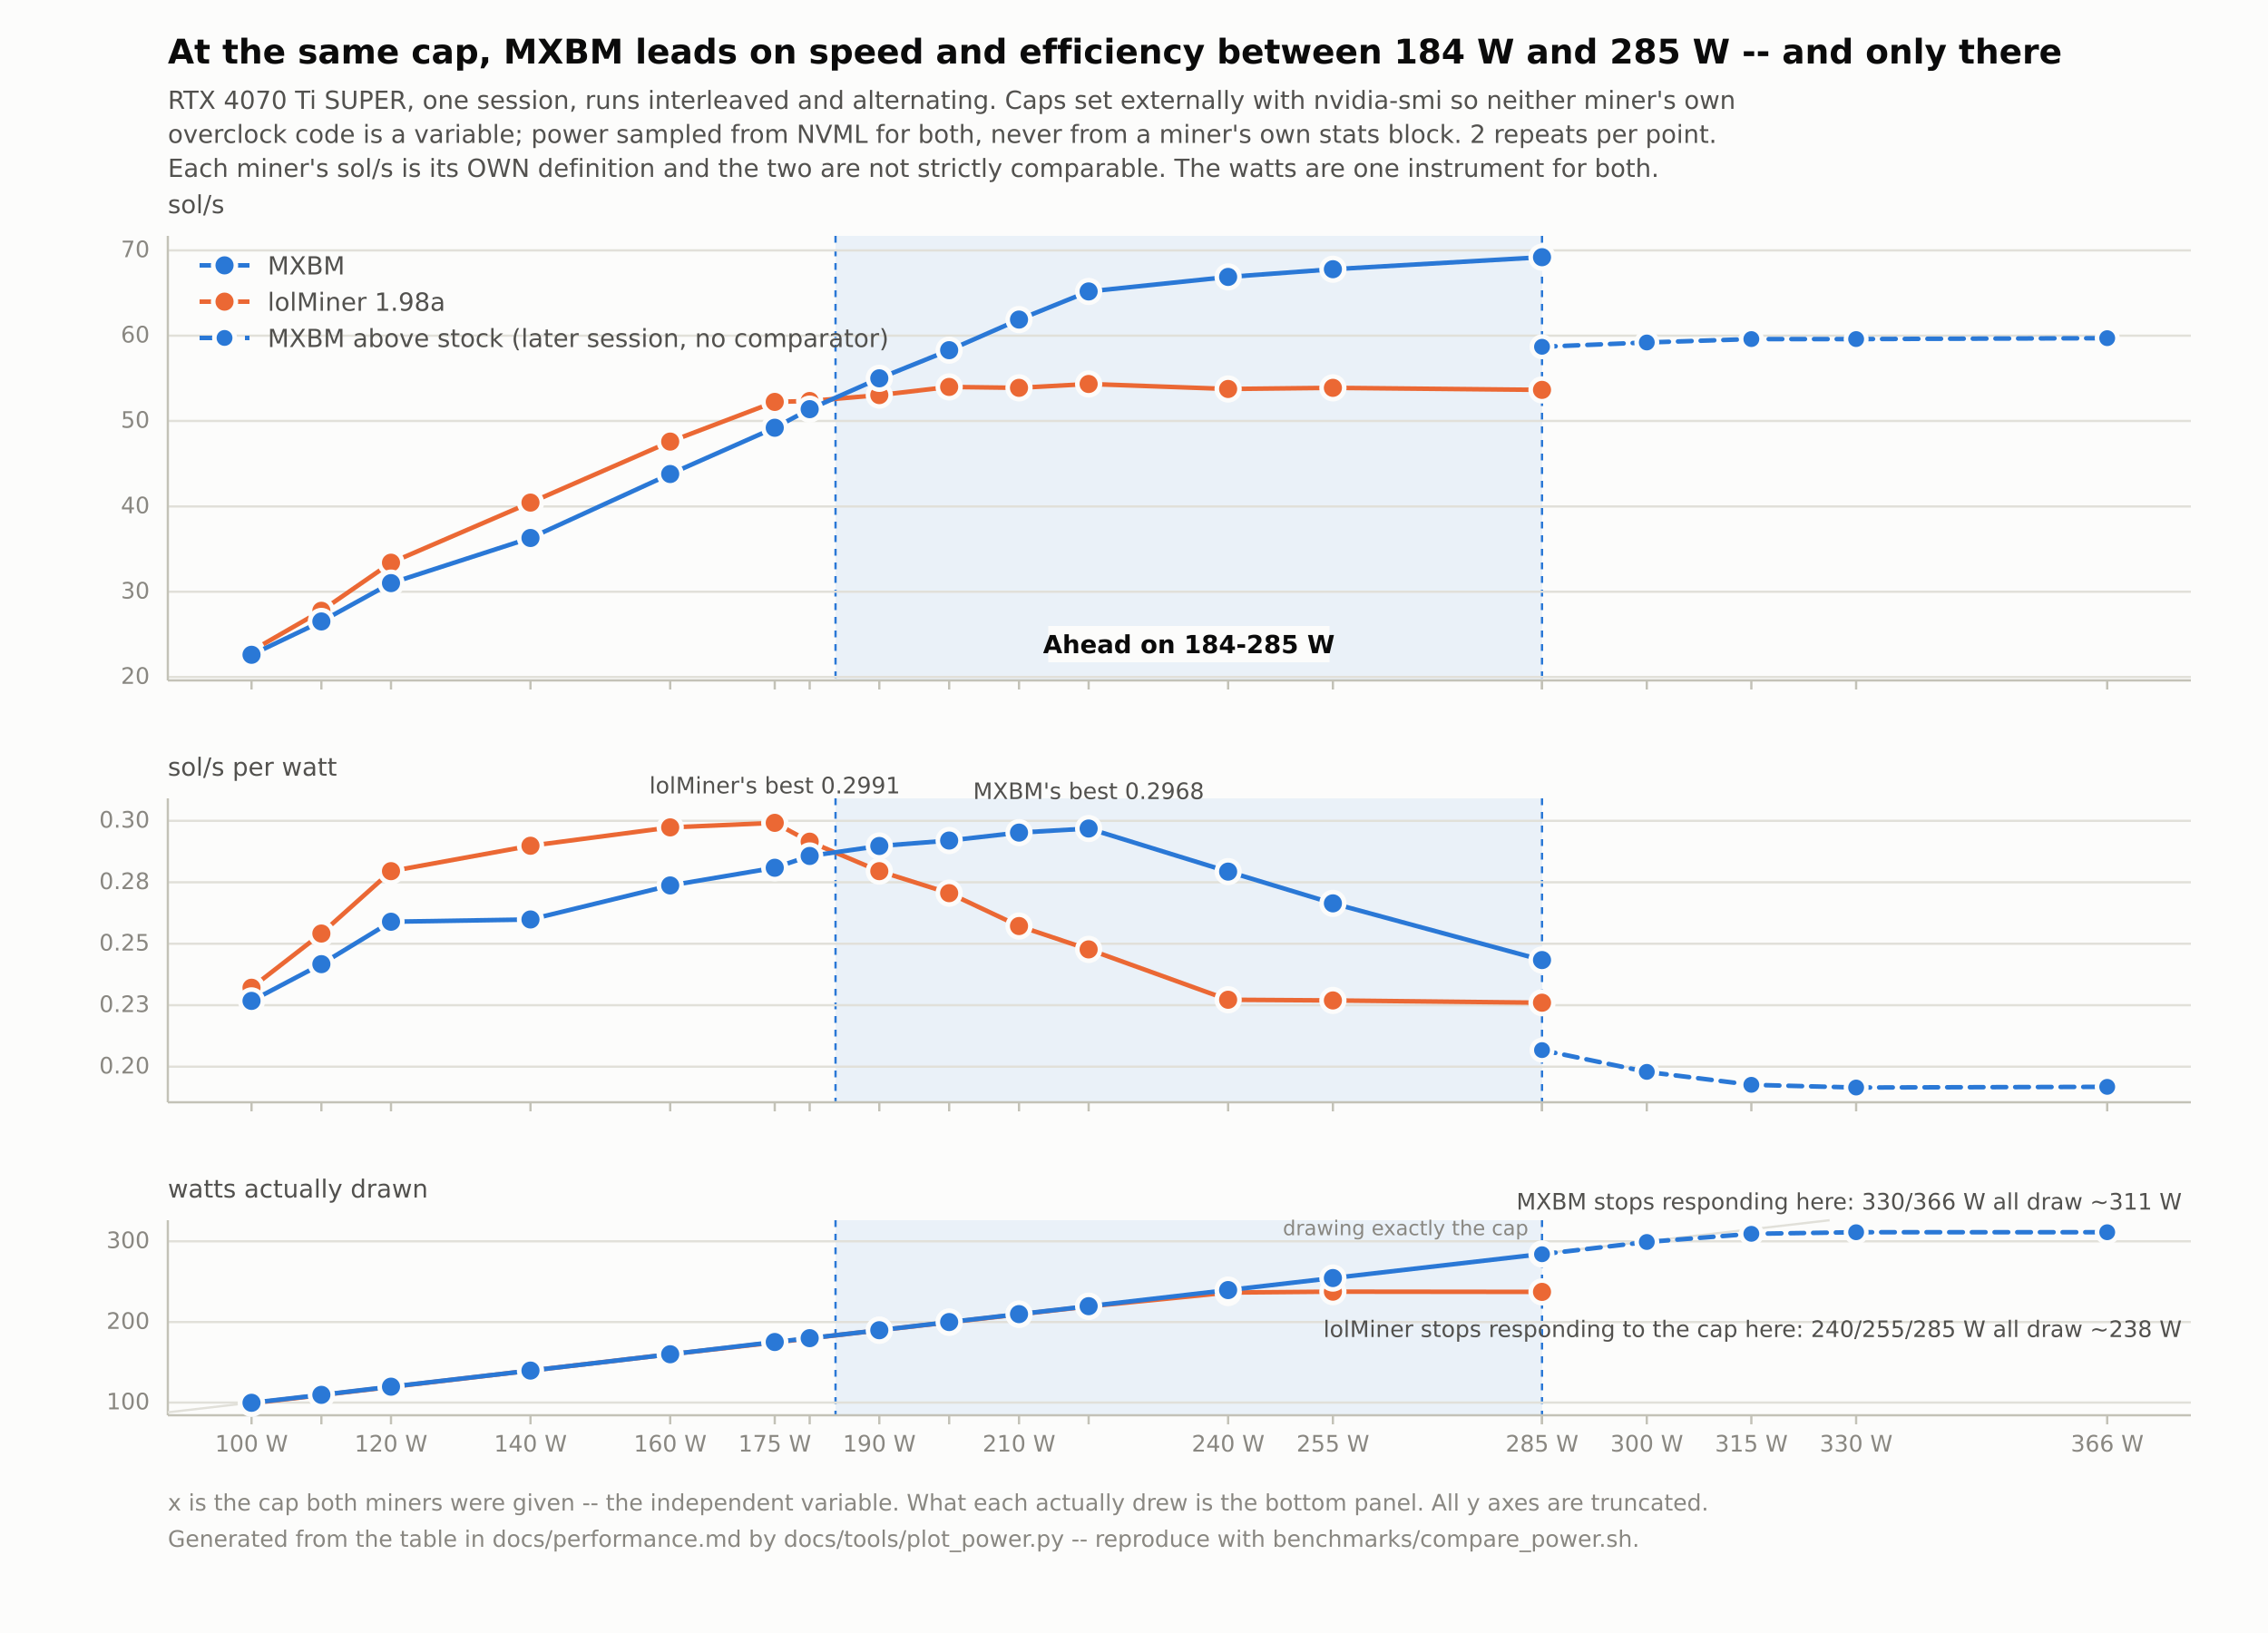
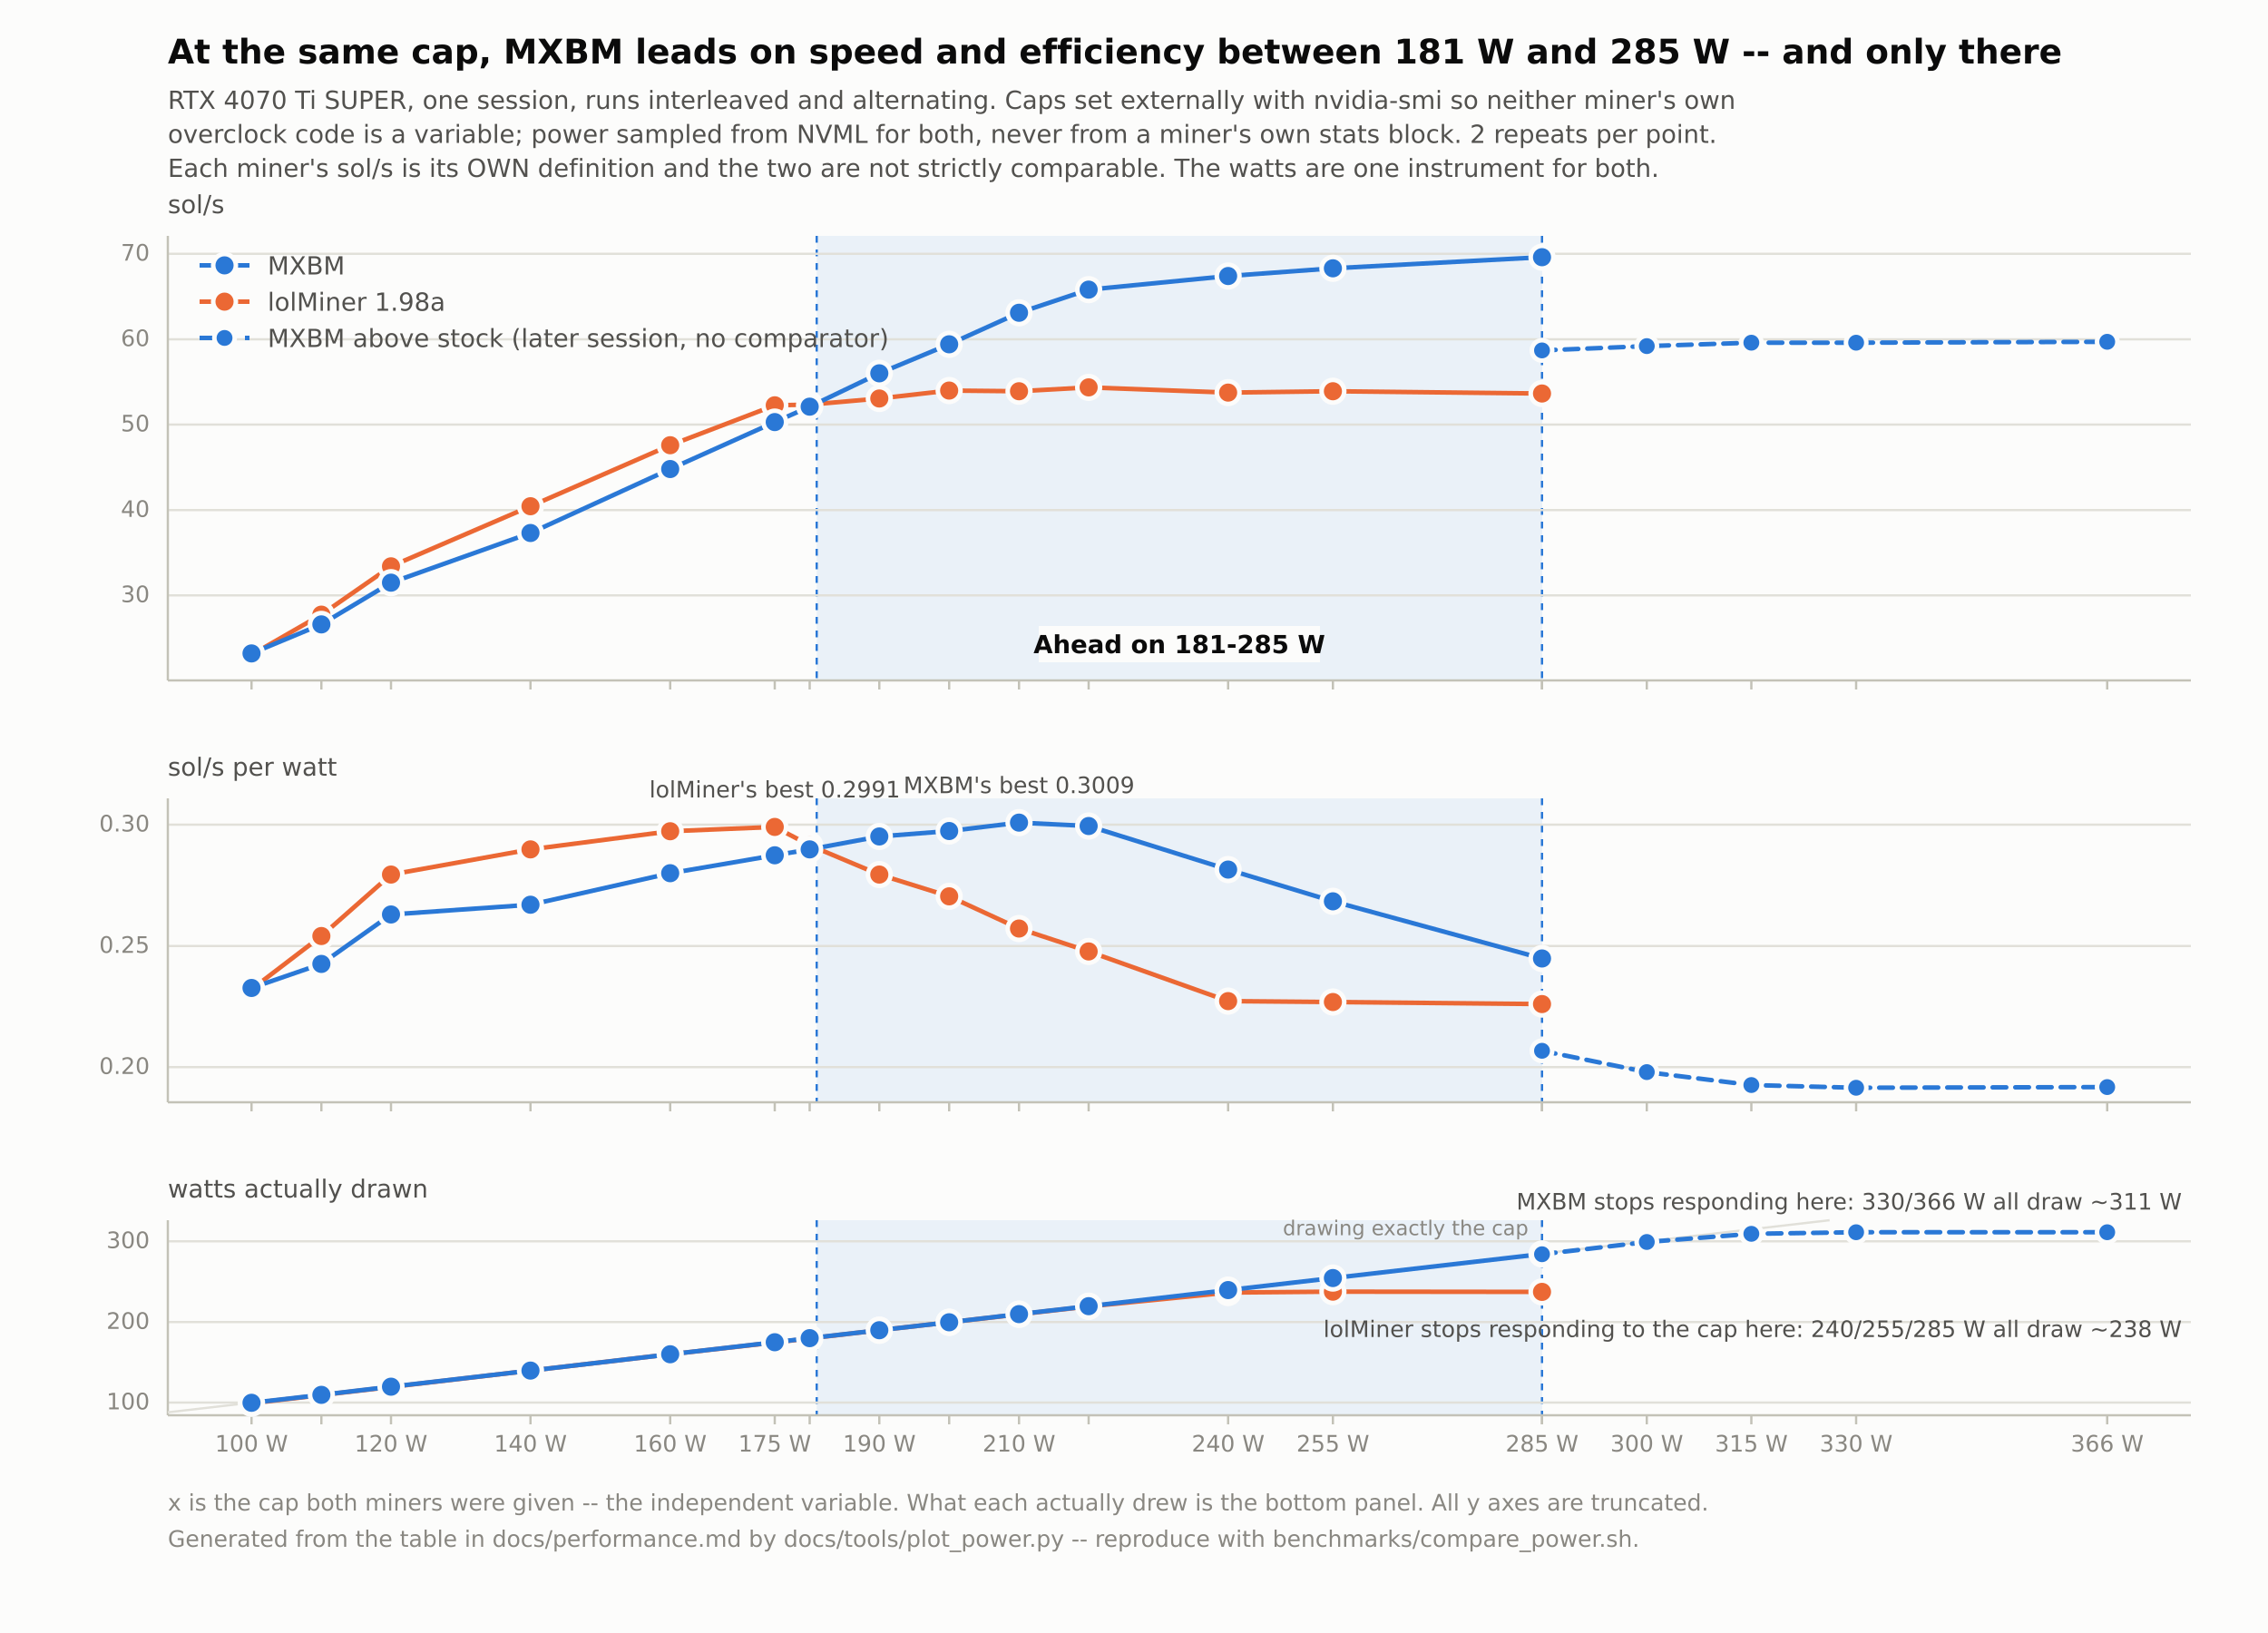
<svg xmlns="http://www.w3.org/2000/svg" width="1000" height="720" viewBox="0 0 1000 720" font-family="DejaVu Sans, Helvetica, Arial, sans-serif">
  <rect width="1000" height="720" fill="#fcfcfb" />
-   <text x="74" y="28" font-size="15" font-weight="bold" fill="#0b0b0b">At the same cap, MXBM leads on speed and efficiency between 184 W and 285 W -- and only there</text>
+   <text x="74" y="28" font-size="15" font-weight="bold" fill="#0b0b0b">At the same cap, MXBM leads on speed and efficiency between 181 W and 285 W -- and only there</text>
  <text x="74" y="48" font-size="11" fill="#52514e">RTX 4070 Ti SUPER, one session, runs interleaved and alternating. Caps set externally with nvidia-smi so neither miner's own</text>
  <text x="74" y="63" font-size="11" fill="#52514e">overclock code is a variable; power sampled from NVML for both, never from a miner's own stats block. 2 repeats per point.</text>
  <text x="74" y="78" font-size="11" fill="#52514e">Each miner's sol/s is its OWN definition and the two are not strictly comparable. The watts are one instrument for both.</text>
-   <rect x="368.4" y="104" width="311.6" height="196" fill="#2a78d6" fill-opacity="0.085" />
-   <rect x="368.4" y="352" width="311.6" height="134" fill="#2a78d6" fill-opacity="0.085" />
-   <rect x="368.4" y="538" width="311.6" height="86" fill="#2a78d6" fill-opacity="0.085" />
-   <line x1="368.4" y1="104" x2="368.4" y2="300" stroke="#2a78d6" stroke-width="1" stroke-dasharray="3 3" />
-   <line x1="368.4" y1="352" x2="368.4" y2="486" stroke="#2a78d6" stroke-width="1" stroke-dasharray="3 3" />
-   <line x1="368.4" y1="538" x2="368.4" y2="624" stroke="#2a78d6" stroke-width="1" stroke-dasharray="3 3" />
+   <rect x="360.1" y="104" width="319.9" height="196" fill="#2a78d6" fill-opacity="0.085" />
+   <rect x="360.1" y="352" width="319.9" height="134" fill="#2a78d6" fill-opacity="0.085" />
+   <rect x="360.1" y="538" width="319.9" height="86" fill="#2a78d6" fill-opacity="0.085" />
+   <line x1="360.1" y1="104" x2="360.1" y2="300" stroke="#2a78d6" stroke-width="1" stroke-dasharray="3 3" />
+   <line x1="360.1" y1="352" x2="360.1" y2="486" stroke="#2a78d6" stroke-width="1" stroke-dasharray="3 3" />
+   <line x1="360.1" y1="538" x2="360.1" y2="624" stroke="#2a78d6" stroke-width="1" stroke-dasharray="3 3" />
  <line x1="679.9" y1="104" x2="679.9" y2="300" stroke="#2a78d6" stroke-width="1" stroke-dasharray="3 3" />
  <line x1="679.9" y1="352" x2="679.9" y2="486" stroke="#2a78d6" stroke-width="1" stroke-dasharray="3 3" />
  <line x1="679.9" y1="538" x2="679.9" y2="624" stroke="#2a78d6" stroke-width="1" stroke-dasharray="3 3" />
-   <rect x="462.2" y="276" width="124" height="16" fill="#fcfcfb" />
-   <text x="524.2" y="288" font-size="11" font-weight="bold" fill="#0b0b0b" text-anchor="middle">Ahead on 184-285 W</text>
-   <line x1="74" y1="298.5" x2="966" y2="298.5" stroke="#e1e0d9" stroke-width="1" />
-   <text x="66" y="301.5" font-size="10" fill="#898781" text-anchor="end">20</text>
-   <line x1="74" y1="260.9" x2="966" y2="260.9" stroke="#e1e0d9" stroke-width="1" />
-   <text x="66" y="263.9" font-size="10" fill="#898781" text-anchor="end">30</text>
-   <line x1="74" y1="223.3" x2="966" y2="223.3" stroke="#e1e0d9" stroke-width="1" />
-   <text x="66" y="226.3" font-size="10" fill="#898781" text-anchor="end">40</text>
-   <line x1="74" y1="185.6" x2="966" y2="185.6" stroke="#e1e0d9" stroke-width="1" />
-   <text x="66" y="188.6" font-size="10" fill="#898781" text-anchor="end">50</text>
-   <line x1="74" y1="148.0" x2="966" y2="148.0" stroke="#e1e0d9" stroke-width="1" />
-   <text x="66" y="151.0" font-size="10" fill="#898781" text-anchor="end">60</text>
-   <line x1="74" y1="110.4" x2="966" y2="110.4" stroke="#e1e0d9" stroke-width="1" />
-   <text x="66" y="113.4" font-size="10" fill="#898781" text-anchor="end">70</text>
+   <rect x="458" y="276" width="124" height="16" fill="#fcfcfb" />
+   <text x="520" y="288" font-size="11" font-weight="bold" fill="#0b0b0b" text-anchor="middle">Ahead on 181-285 W</text>
+   <line x1="74" y1="262.5" x2="966" y2="262.5" stroke="#e1e0d9" stroke-width="1" />
+   <text x="66" y="265.5" font-size="10" fill="#898781" text-anchor="end">30</text>
+   <line x1="74" y1="224.9" x2="966" y2="224.9" stroke="#e1e0d9" stroke-width="1" />
+   <text x="66" y="227.9" font-size="10" fill="#898781" text-anchor="end">40</text>
+   <line x1="74" y1="187.2" x2="966" y2="187.2" stroke="#e1e0d9" stroke-width="1" />
+   <text x="66" y="190.2" font-size="10" fill="#898781" text-anchor="end">50</text>
+   <line x1="74" y1="149.6" x2="966" y2="149.6" stroke="#e1e0d9" stroke-width="1" />
+   <text x="66" y="152.6" font-size="10" fill="#898781" text-anchor="end">60</text>
+   <line x1="74" y1="111.9" x2="966" y2="111.9" stroke="#e1e0d9" stroke-width="1" />
+   <text x="66" y="114.9" font-size="10" fill="#898781" text-anchor="end">70</text>
  <line x1="74" y1="104" x2="74" y2="300" stroke="#c3c2b7" stroke-width="1" />
  <line x1="74" y1="300" x2="966" y2="300" stroke="#c3c2b7" stroke-width="1" />
  <line x1="110.9" y1="300" x2="110.9" y2="304" stroke="#c3c2b7" stroke-width="1" />
  <line x1="141.7" y1="300" x2="141.7" y2="304" stroke="#c3c2b7" stroke-width="1" />
  <line x1="172.4" y1="300" x2="172.4" y2="304" stroke="#c3c2b7" stroke-width="1" />
  <line x1="233.9" y1="300" x2="233.9" y2="304" stroke="#c3c2b7" stroke-width="1" />
  <line x1="295.5" y1="300" x2="295.5" y2="304" stroke="#c3c2b7" stroke-width="1" />
  <line x1="341.6" y1="300" x2="341.6" y2="304" stroke="#c3c2b7" stroke-width="1" />
  <line x1="357.0" y1="300" x2="357.0" y2="304" stroke="#c3c2b7" stroke-width="1" />
  <line x1="387.7" y1="300" x2="387.7" y2="304" stroke="#c3c2b7" stroke-width="1" />
  <line x1="418.5" y1="300" x2="418.5" y2="304" stroke="#c3c2b7" stroke-width="1" />
  <line x1="449.3" y1="300" x2="449.3" y2="304" stroke="#c3c2b7" stroke-width="1" />
  <line x1="480.0" y1="300" x2="480.0" y2="304" stroke="#c3c2b7" stroke-width="1" />
  <line x1="541.5" y1="300" x2="541.5" y2="304" stroke="#c3c2b7" stroke-width="1" />
  <line x1="587.7" y1="300" x2="587.7" y2="304" stroke="#c3c2b7" stroke-width="1" />
  <line x1="679.9" y1="300" x2="679.9" y2="304" stroke="#c3c2b7" stroke-width="1" />
  <line x1="679.9" y1="300" x2="679.9" y2="304" stroke="#c3c2b7" stroke-width="1" />
  <line x1="726.1" y1="300" x2="726.1" y2="304" stroke="#c3c2b7" stroke-width="1" />
  <line x1="772.2" y1="300" x2="772.2" y2="304" stroke="#c3c2b7" stroke-width="1" />
  <line x1="818.4" y1="300" x2="818.4" y2="304" stroke="#c3c2b7" stroke-width="1" />
  <line x1="929.1" y1="300" x2="929.1" y2="304" stroke="#c3c2b7" stroke-width="1" />
  <text x="74" y="94" font-size="11" fill="#52514e">sol/s</text>
-   <polyline points="110.9,287.0 141.7,269.3 172.4,248.1 233.9,221.6 295.5,194.7 341.6,177.2 357.0,176.8 387.7,174.2 418.5,170.6 449.3,171.0 480.0,169.3 541.5,171.5 587.7,171.0 679.9,171.9" fill="none" stroke="#eb6834" stroke-width="2" stroke-linejoin="round" stroke-linecap="round" />
-   <circle cx="110.9" cy="287.0" r="6" fill="#fcfcfb" />
-   <circle cx="110.9" cy="287.0" r="4" fill="#eb6834" />
-   <circle cx="141.7" cy="269.3" r="6" fill="#fcfcfb" />
-   <circle cx="141.7" cy="269.3" r="4" fill="#eb6834" />
-   <circle cx="172.4" cy="248.1" r="6" fill="#fcfcfb" />
-   <circle cx="172.4" cy="248.1" r="4" fill="#eb6834" />
-   <circle cx="233.9" cy="221.6" r="6" fill="#fcfcfb" />
-   <circle cx="233.9" cy="221.6" r="4" fill="#eb6834" />
-   <circle cx="295.5" cy="194.7" r="6" fill="#fcfcfb" />
-   <circle cx="295.5" cy="194.7" r="4" fill="#eb6834" />
-   <circle cx="341.6" cy="177.2" r="6" fill="#fcfcfb" />
-   <circle cx="341.6" cy="177.2" r="4" fill="#eb6834" />
-   <circle cx="357.0" cy="176.8" r="6" fill="#fcfcfb" />
-   <circle cx="357.0" cy="176.8" r="4" fill="#eb6834" />
-   <circle cx="387.7" cy="174.2" r="6" fill="#fcfcfb" />
-   <circle cx="387.7" cy="174.2" r="4" fill="#eb6834" />
-   <circle cx="418.5" cy="170.6" r="6" fill="#fcfcfb" />
-   <circle cx="418.5" cy="170.6" r="4" fill="#eb6834" />
-   <circle cx="449.3" cy="171.0" r="6" fill="#fcfcfb" />
-   <circle cx="449.3" cy="171.0" r="4" fill="#eb6834" />
-   <circle cx="480.0" cy="169.3" r="6" fill="#fcfcfb" />
-   <circle cx="480.0" cy="169.3" r="4" fill="#eb6834" />
-   <circle cx="541.5" cy="171.5" r="6" fill="#fcfcfb" />
-   <circle cx="541.5" cy="171.5" r="4" fill="#eb6834" />
-   <circle cx="587.7" cy="171.0" r="6" fill="#fcfcfb" />
-   <circle cx="587.7" cy="171.0" r="4" fill="#eb6834" />
-   <circle cx="679.9" cy="171.9" r="6" fill="#fcfcfb" />
-   <circle cx="679.9" cy="171.9" r="4" fill="#eb6834" />
-   <polyline points="110.9,288.7 141.7,274.0 172.4,257.1 233.9,237.2 295.5,209.0 341.6,188.6 357.0,180.4 387.7,166.8 418.5,154.4 449.3,140.9 480.0,128.5 541.5,122.1 587.7,118.7 679.9,113.4" fill="none" stroke="#2a78d6" stroke-width="2" stroke-linejoin="round" stroke-linecap="round" />
+   <polyline points="110.9,288.7 141.7,271.0 172.4,249.7 233.9,223.2 295.5,196.3 341.6,178.7 357.0,178.4 387.7,175.7 418.5,172.2 449.3,172.5 480.0,170.8 541.5,173.1 587.7,172.5 679.9,173.5" fill="none" stroke="#eb6834" stroke-width="2" stroke-linejoin="round" stroke-linecap="round" />
  <circle cx="110.9" cy="288.7" r="6" fill="#fcfcfb" />
-   <circle cx="110.9" cy="288.7" r="4" fill="#2a78d6" />
-   <circle cx="141.7" cy="274.0" r="6" fill="#fcfcfb" />
-   <circle cx="141.7" cy="274.0" r="4" fill="#2a78d6" />
-   <circle cx="172.4" cy="257.1" r="6" fill="#fcfcfb" />
-   <circle cx="172.4" cy="257.1" r="4" fill="#2a78d6" />
-   <circle cx="233.9" cy="237.2" r="6" fill="#fcfcfb" />
-   <circle cx="233.9" cy="237.2" r="4" fill="#2a78d6" />
-   <circle cx="295.5" cy="209.0" r="6" fill="#fcfcfb" />
-   <circle cx="295.5" cy="209.0" r="4" fill="#2a78d6" />
-   <circle cx="341.6" cy="188.6" r="6" fill="#fcfcfb" />
-   <circle cx="341.6" cy="188.6" r="4" fill="#2a78d6" />
-   <circle cx="357.0" cy="180.4" r="6" fill="#fcfcfb" />
-   <circle cx="357.0" cy="180.4" r="4" fill="#2a78d6" />
-   <circle cx="387.7" cy="166.8" r="6" fill="#fcfcfb" />
-   <circle cx="387.7" cy="166.8" r="4" fill="#2a78d6" />
-   <circle cx="418.5" cy="154.4" r="6" fill="#fcfcfb" />
-   <circle cx="418.5" cy="154.4" r="4" fill="#2a78d6" />
-   <circle cx="449.3" cy="140.9" r="6" fill="#fcfcfb" />
-   <circle cx="449.3" cy="140.9" r="4" fill="#2a78d6" />
-   <circle cx="480.0" cy="128.5" r="6" fill="#fcfcfb" />
-   <circle cx="480.0" cy="128.5" r="4" fill="#2a78d6" />
-   <circle cx="541.5" cy="122.1" r="6" fill="#fcfcfb" />
-   <circle cx="541.5" cy="122.1" r="4" fill="#2a78d6" />
-   <circle cx="587.7" cy="118.7" r="6" fill="#fcfcfb" />
-   <circle cx="587.7" cy="118.7" r="4" fill="#2a78d6" />
+   <circle cx="110.9" cy="288.7" r="4" fill="#eb6834" />
+   <circle cx="141.7" cy="271.0" r="6" fill="#fcfcfb" />
+   <circle cx="141.7" cy="271.0" r="4" fill="#eb6834" />
+   <circle cx="172.4" cy="249.7" r="6" fill="#fcfcfb" />
+   <circle cx="172.4" cy="249.7" r="4" fill="#eb6834" />
+   <circle cx="233.9" cy="223.2" r="6" fill="#fcfcfb" />
+   <circle cx="233.9" cy="223.2" r="4" fill="#eb6834" />
+   <circle cx="295.5" cy="196.3" r="6" fill="#fcfcfb" />
+   <circle cx="295.5" cy="196.3" r="4" fill="#eb6834" />
+   <circle cx="341.6" cy="178.7" r="6" fill="#fcfcfb" />
+   <circle cx="341.6" cy="178.7" r="4" fill="#eb6834" />
+   <circle cx="357.0" cy="178.4" r="6" fill="#fcfcfb" />
+   <circle cx="357.0" cy="178.4" r="4" fill="#eb6834" />
+   <circle cx="387.7" cy="175.7" r="6" fill="#fcfcfb" />
+   <circle cx="387.7" cy="175.7" r="4" fill="#eb6834" />
+   <circle cx="418.5" cy="172.2" r="6" fill="#fcfcfb" />
+   <circle cx="418.5" cy="172.2" r="4" fill="#eb6834" />
+   <circle cx="449.3" cy="172.5" r="6" fill="#fcfcfb" />
+   <circle cx="449.3" cy="172.5" r="4" fill="#eb6834" />
+   <circle cx="480.0" cy="170.8" r="6" fill="#fcfcfb" />
+   <circle cx="480.0" cy="170.8" r="4" fill="#eb6834" />
+   <circle cx="541.5" cy="173.1" r="6" fill="#fcfcfb" />
+   <circle cx="541.5" cy="173.1" r="4" fill="#eb6834" />
+   <circle cx="587.7" cy="172.5" r="6" fill="#fcfcfb" />
+   <circle cx="587.7" cy="172.5" r="4" fill="#eb6834" />
+   <circle cx="679.9" cy="173.5" r="6" fill="#fcfcfb" />
+   <circle cx="679.9" cy="173.5" r="4" fill="#eb6834" />
+   <polyline points="110.9,288.1 141.7,275.3 172.4,256.9 233.9,235.0 295.5,206.8 341.6,186.1 357.0,179.3 387.7,164.6 418.5,151.8 449.3,137.9 480.0,127.7 541.5,121.7 587.7,118.3 679.9,113.4" fill="none" stroke="#2a78d6" stroke-width="2" stroke-linejoin="round" stroke-linecap="round" />
+   <circle cx="110.9" cy="288.1" r="6" fill="#fcfcfb" />
+   <circle cx="110.9" cy="288.1" r="4" fill="#2a78d6" />
+   <circle cx="141.7" cy="275.3" r="6" fill="#fcfcfb" />
+   <circle cx="141.7" cy="275.3" r="4" fill="#2a78d6" />
+   <circle cx="172.4" cy="256.9" r="6" fill="#fcfcfb" />
+   <circle cx="172.4" cy="256.9" r="4" fill="#2a78d6" />
+   <circle cx="233.9" cy="235.0" r="6" fill="#fcfcfb" />
+   <circle cx="233.9" cy="235.0" r="4" fill="#2a78d6" />
+   <circle cx="295.5" cy="206.8" r="6" fill="#fcfcfb" />
+   <circle cx="295.5" cy="206.8" r="4" fill="#2a78d6" />
+   <circle cx="341.6" cy="186.1" r="6" fill="#fcfcfb" />
+   <circle cx="341.6" cy="186.1" r="4" fill="#2a78d6" />
+   <circle cx="357.0" cy="179.3" r="6" fill="#fcfcfb" />
+   <circle cx="357.0" cy="179.3" r="4" fill="#2a78d6" />
+   <circle cx="387.7" cy="164.6" r="6" fill="#fcfcfb" />
+   <circle cx="387.7" cy="164.6" r="4" fill="#2a78d6" />
+   <circle cx="418.5" cy="151.8" r="6" fill="#fcfcfb" />
+   <circle cx="418.5" cy="151.8" r="4" fill="#2a78d6" />
+   <circle cx="449.3" cy="137.9" r="6" fill="#fcfcfb" />
+   <circle cx="449.3" cy="137.9" r="4" fill="#2a78d6" />
+   <circle cx="480.0" cy="127.7" r="6" fill="#fcfcfb" />
+   <circle cx="480.0" cy="127.7" r="4" fill="#2a78d6" />
+   <circle cx="541.5" cy="121.7" r="6" fill="#fcfcfb" />
+   <circle cx="541.5" cy="121.7" r="4" fill="#2a78d6" />
+   <circle cx="587.7" cy="118.3" r="6" fill="#fcfcfb" />
+   <circle cx="587.7" cy="118.3" r="4" fill="#2a78d6" />
  <circle cx="679.9" cy="113.4" r="6" fill="#fcfcfb" />
  <circle cx="679.9" cy="113.4" r="4" fill="#2a78d6" />
-   <polyline points="679.9,152.9 726.1,151.0 772.2,149.5 818.4,149.5 929.1,149.1" fill="none" stroke="#2a78d6" stroke-width="2" stroke-linejoin="round" stroke-linecap="round" stroke-dasharray="6 4" />
-   <circle cx="679.9" cy="152.9" r="5.5" fill="#fcfcfb" />
-   <circle cx="679.9" cy="152.9" r="3.5" fill="#2a78d6" />
-   <circle cx="726.1" cy="151.0" r="5.5" fill="#fcfcfb" />
-   <circle cx="726.1" cy="151.0" r="3.5" fill="#2a78d6" />
-   <circle cx="772.2" cy="149.5" r="5.5" fill="#fcfcfb" />
-   <circle cx="772.2" cy="149.5" r="3.5" fill="#2a78d6" />
-   <circle cx="818.4" cy="149.5" r="5.5" fill="#fcfcfb" />
-   <circle cx="818.4" cy="149.5" r="3.5" fill="#2a78d6" />
-   <circle cx="929.1" cy="149.1" r="5.5" fill="#fcfcfb" />
-   <circle cx="929.1" cy="149.1" r="3.5" fill="#2a78d6" />
-   <line x1="74" y1="470.3" x2="966" y2="470.3" stroke="#e1e0d9" stroke-width="1" />
-   <text x="66" y="473.3" font-size="10" fill="#898781" text-anchor="end">0.20</text>
-   <line x1="74" y1="443.2" x2="966" y2="443.2" stroke="#e1e0d9" stroke-width="1" />
-   <text x="66" y="446.2" font-size="10" fill="#898781" text-anchor="end">0.23</text>
-   <line x1="74" y1="416.1" x2="966" y2="416.1" stroke="#e1e0d9" stroke-width="1" />
-   <text x="66" y="419.1" font-size="10" fill="#898781" text-anchor="end">0.25</text>
-   <line x1="74" y1="389.0" x2="966" y2="389.0" stroke="#e1e0d9" stroke-width="1" />
-   <text x="66" y="392.0" font-size="10" fill="#898781" text-anchor="end">0.28</text>
-   <line x1="74" y1="361.9" x2="966" y2="361.9" stroke="#e1e0d9" stroke-width="1" />
-   <text x="66" y="364.9" font-size="10" fill="#898781" text-anchor="end">0.30</text>
+   <polyline points="679.9,154.5 726.1,152.6 772.2,151.1 818.4,151.1 929.1,150.7" fill="none" stroke="#2a78d6" stroke-width="2" stroke-linejoin="round" stroke-linecap="round" stroke-dasharray="6 4" />
+   <circle cx="679.9" cy="154.5" r="5.5" fill="#fcfcfb" />
+   <circle cx="679.9" cy="154.5" r="3.5" fill="#2a78d6" />
+   <circle cx="726.1" cy="152.6" r="5.5" fill="#fcfcfb" />
+   <circle cx="726.1" cy="152.6" r="3.5" fill="#2a78d6" />
+   <circle cx="772.2" cy="151.1" r="5.5" fill="#fcfcfb" />
+   <circle cx="772.2" cy="151.1" r="3.5" fill="#2a78d6" />
+   <circle cx="818.4" cy="151.1" r="5.5" fill="#fcfcfb" />
+   <circle cx="818.4" cy="151.1" r="3.5" fill="#2a78d6" />
+   <circle cx="929.1" cy="150.7" r="5.5" fill="#fcfcfb" />
+   <circle cx="929.1" cy="150.7" r="3.5" fill="#2a78d6" />
+   <line x1="74" y1="470.5" x2="966" y2="470.5" stroke="#e1e0d9" stroke-width="1" />
+   <text x="66" y="473.5" font-size="10" fill="#898781" text-anchor="end">0.20</text>
+   <line x1="74" y1="417.1" x2="966" y2="417.1" stroke="#e1e0d9" stroke-width="1" />
+   <text x="66" y="420.1" font-size="10" fill="#898781" text-anchor="end">0.25</text>
+   <line x1="74" y1="363.6" x2="966" y2="363.6" stroke="#e1e0d9" stroke-width="1" />
+   <text x="66" y="366.6" font-size="10" fill="#898781" text-anchor="end">0.30</text>
  <line x1="74" y1="352" x2="74" y2="486" stroke="#c3c2b7" stroke-width="1" />
  <line x1="74" y1="486" x2="966" y2="486" stroke="#c3c2b7" stroke-width="1" />
  <line x1="110.9" y1="486" x2="110.9" y2="490" stroke="#c3c2b7" stroke-width="1" />
  <line x1="141.7" y1="486" x2="141.7" y2="490" stroke="#c3c2b7" stroke-width="1" />
  <line x1="172.4" y1="486" x2="172.4" y2="490" stroke="#c3c2b7" stroke-width="1" />
  <line x1="233.9" y1="486" x2="233.9" y2="490" stroke="#c3c2b7" stroke-width="1" />
  <line x1="295.5" y1="486" x2="295.5" y2="490" stroke="#c3c2b7" stroke-width="1" />
  <line x1="341.6" y1="486" x2="341.6" y2="490" stroke="#c3c2b7" stroke-width="1" />
  <line x1="357.0" y1="486" x2="357.0" y2="490" stroke="#c3c2b7" stroke-width="1" />
  <line x1="387.7" y1="486" x2="387.7" y2="490" stroke="#c3c2b7" stroke-width="1" />
  <line x1="418.5" y1="486" x2="418.5" y2="490" stroke="#c3c2b7" stroke-width="1" />
  <line x1="449.3" y1="486" x2="449.3" y2="490" stroke="#c3c2b7" stroke-width="1" />
  <line x1="480.0" y1="486" x2="480.0" y2="490" stroke="#c3c2b7" stroke-width="1" />
  <line x1="541.5" y1="486" x2="541.5" y2="490" stroke="#c3c2b7" stroke-width="1" />
  <line x1="587.7" y1="486" x2="587.7" y2="490" stroke="#c3c2b7" stroke-width="1" />
  <line x1="679.9" y1="486" x2="679.9" y2="490" stroke="#c3c2b7" stroke-width="1" />
  <line x1="679.9" y1="486" x2="679.9" y2="490" stroke="#c3c2b7" stroke-width="1" />
  <line x1="726.1" y1="486" x2="726.1" y2="490" stroke="#c3c2b7" stroke-width="1" />
  <line x1="772.2" y1="486" x2="772.2" y2="490" stroke="#c3c2b7" stroke-width="1" />
  <line x1="818.4" y1="486" x2="818.4" y2="490" stroke="#c3c2b7" stroke-width="1" />
  <line x1="929.1" y1="486" x2="929.1" y2="490" stroke="#c3c2b7" stroke-width="1" />
  <text x="74" y="342" font-size="11" fill="#52514e">sol/s per watt</text>
-   <polyline points="110.9,435.5 141.7,411.6 172.4,384.1 233.9,372.9 295.5,364.8 341.6,362.8 357.0,371.1 387.7,384.1 418.5,393.8 449.3,408.3 480.0,418.6 541.5,440.8 587.7,441.1 679.9,442.1" fill="none" stroke="#eb6834" stroke-width="2" stroke-linejoin="round" stroke-linecap="round" />
-   <circle cx="110.9" cy="435.5" r="6" fill="#fcfcfb" />
-   <circle cx="110.9" cy="435.5" r="4" fill="#eb6834" />
-   <circle cx="141.7" cy="411.6" r="6" fill="#fcfcfb" />
-   <circle cx="141.7" cy="411.6" r="4" fill="#eb6834" />
-   <circle cx="172.4" cy="384.1" r="6" fill="#fcfcfb" />
-   <circle cx="172.4" cy="384.1" r="4" fill="#eb6834" />
-   <circle cx="233.9" cy="372.9" r="6" fill="#fcfcfb" />
-   <circle cx="233.9" cy="372.9" r="4" fill="#eb6834" />
-   <circle cx="295.5" cy="364.8" r="6" fill="#fcfcfb" />
-   <circle cx="295.5" cy="364.8" r="4" fill="#eb6834" />
-   <circle cx="341.6" cy="362.8" r="6" fill="#fcfcfb" />
-   <circle cx="341.6" cy="362.8" r="4" fill="#eb6834" />
-   <circle cx="357.0" cy="371.1" r="6" fill="#fcfcfb" />
-   <circle cx="357.0" cy="371.1" r="4" fill="#eb6834" />
-   <circle cx="387.7" cy="384.1" r="6" fill="#fcfcfb" />
-   <circle cx="387.7" cy="384.1" r="4" fill="#eb6834" />
-   <circle cx="418.5" cy="393.8" r="6" fill="#fcfcfb" />
-   <circle cx="418.5" cy="393.8" r="4" fill="#eb6834" />
-   <circle cx="449.3" cy="408.3" r="6" fill="#fcfcfb" />
-   <circle cx="449.3" cy="408.3" r="4" fill="#eb6834" />
-   <circle cx="480.0" cy="418.6" r="6" fill="#fcfcfb" />
-   <circle cx="480.0" cy="418.6" r="4" fill="#eb6834" />
-   <circle cx="541.5" cy="440.8" r="6" fill="#fcfcfb" />
-   <circle cx="541.5" cy="440.8" r="4" fill="#eb6834" />
-   <circle cx="587.7" cy="441.1" r="6" fill="#fcfcfb" />
-   <circle cx="587.7" cy="441.1" r="4" fill="#eb6834" />
-   <circle cx="679.9" cy="442.1" r="6" fill="#fcfcfb" />
-   <circle cx="679.9" cy="442.1" r="4" fill="#eb6834" />
-   <polyline points="110.9,441.3 141.7,425.1 172.4,406.4 233.9,405.4 295.5,390.4 341.6,382.6 357.0,377.4 387.7,373.0 418.5,370.6 449.3,367.1 480.0,365.3 541.5,384.3 587.7,398.3 679.9,423.3" fill="none" stroke="#2a78d6" stroke-width="2" stroke-linejoin="round" stroke-linecap="round" />
-   <circle cx="110.9" cy="441.3" r="6" fill="#fcfcfb" />
-   <circle cx="110.9" cy="441.3" r="4" fill="#2a78d6" />
-   <circle cx="141.7" cy="425.1" r="6" fill="#fcfcfb" />
-   <circle cx="141.7" cy="425.1" r="4" fill="#2a78d6" />
-   <circle cx="172.4" cy="406.4" r="6" fill="#fcfcfb" />
-   <circle cx="172.4" cy="406.4" r="4" fill="#2a78d6" />
-   <circle cx="233.9" cy="405.4" r="6" fill="#fcfcfb" />
-   <circle cx="233.9" cy="405.4" r="4" fill="#2a78d6" />
-   <circle cx="295.5" cy="390.4" r="6" fill="#fcfcfb" />
-   <circle cx="295.5" cy="390.4" r="4" fill="#2a78d6" />
-   <circle cx="341.6" cy="382.6" r="6" fill="#fcfcfb" />
-   <circle cx="341.6" cy="382.6" r="4" fill="#2a78d6" />
-   <circle cx="357.0" cy="377.4" r="6" fill="#fcfcfb" />
-   <circle cx="357.0" cy="377.4" r="4" fill="#2a78d6" />
-   <circle cx="387.7" cy="373.0" r="6" fill="#fcfcfb" />
-   <circle cx="387.7" cy="373.0" r="4" fill="#2a78d6" />
-   <circle cx="418.5" cy="370.6" r="6" fill="#fcfcfb" />
-   <circle cx="418.5" cy="370.6" r="4" fill="#2a78d6" />
-   <circle cx="449.3" cy="367.1" r="6" fill="#fcfcfb" />
-   <circle cx="449.3" cy="367.1" r="4" fill="#2a78d6" />
-   <circle cx="480.0" cy="365.3" r="6" fill="#fcfcfb" />
-   <circle cx="480.0" cy="365.3" r="4" fill="#2a78d6" />
-   <circle cx="541.5" cy="384.3" r="6" fill="#fcfcfb" />
-   <circle cx="541.5" cy="384.3" r="4" fill="#2a78d6" />
-   <circle cx="587.7" cy="398.3" r="6" fill="#fcfcfb" />
-   <circle cx="587.7" cy="398.3" r="4" fill="#2a78d6" />
-   <circle cx="679.9" cy="423.3" r="6" fill="#fcfcfb" />
-   <circle cx="679.9" cy="423.3" r="4" fill="#2a78d6" />
-   <polyline points="679.9,463.0 726.1,472.6 772.2,478.3 818.4,479.5 929.1,479.2" fill="none" stroke="#2a78d6" stroke-width="2" stroke-linejoin="round" stroke-linecap="round" stroke-dasharray="6 4" />
-   <circle cx="679.9" cy="463.0" r="5.5" fill="#fcfcfb" />
-   <circle cx="679.9" cy="463.0" r="3.5" fill="#2a78d6" />
-   <circle cx="726.1" cy="472.6" r="5.5" fill="#fcfcfb" />
-   <circle cx="726.1" cy="472.6" r="3.5" fill="#2a78d6" />
-   <circle cx="772.2" cy="478.3" r="5.5" fill="#fcfcfb" />
-   <circle cx="772.2" cy="478.3" r="3.5" fill="#2a78d6" />
-   <circle cx="818.4" cy="479.5" r="5.5" fill="#fcfcfb" />
-   <circle cx="818.4" cy="479.5" r="3.5" fill="#2a78d6" />
-   <circle cx="929.1" cy="479.2" r="5.5" fill="#fcfcfb" />
-   <circle cx="929.1" cy="479.2" r="3.5" fill="#2a78d6" />
+   <polyline points="110.9,436.2 141.7,412.7 172.4,385.6 233.9,374.5 295.5,366.5 341.6,364.6 357.0,372.7 387.7,385.6 418.5,395.2 449.3,409.4 480.0,419.5 541.5,441.4 587.7,441.8 679.9,442.7" fill="none" stroke="#eb6834" stroke-width="2" stroke-linejoin="round" stroke-linecap="round" />
+   <circle cx="110.9" cy="436.2" r="6" fill="#fcfcfb" />
+   <circle cx="110.9" cy="436.2" r="4" fill="#eb6834" />
+   <circle cx="141.7" cy="412.7" r="6" fill="#fcfcfb" />
+   <circle cx="141.7" cy="412.7" r="4" fill="#eb6834" />
+   <circle cx="172.4" cy="385.6" r="6" fill="#fcfcfb" />
+   <circle cx="172.4" cy="385.6" r="4" fill="#eb6834" />
+   <circle cx="233.9" cy="374.5" r="6" fill="#fcfcfb" />
+   <circle cx="233.9" cy="374.5" r="4" fill="#eb6834" />
+   <circle cx="295.5" cy="366.5" r="6" fill="#fcfcfb" />
+   <circle cx="295.5" cy="366.5" r="4" fill="#eb6834" />
+   <circle cx="341.6" cy="364.6" r="6" fill="#fcfcfb" />
+   <circle cx="341.6" cy="364.6" r="4" fill="#eb6834" />
+   <circle cx="357.0" cy="372.7" r="6" fill="#fcfcfb" />
+   <circle cx="357.0" cy="372.7" r="4" fill="#eb6834" />
+   <circle cx="387.7" cy="385.6" r="6" fill="#fcfcfb" />
+   <circle cx="387.7" cy="385.6" r="4" fill="#eb6834" />
+   <circle cx="418.5" cy="395.2" r="6" fill="#fcfcfb" />
+   <circle cx="418.5" cy="395.2" r="4" fill="#eb6834" />
+   <circle cx="449.3" cy="409.4" r="6" fill="#fcfcfb" />
+   <circle cx="449.3" cy="409.4" r="4" fill="#eb6834" />
+   <circle cx="480.0" cy="419.5" r="6" fill="#fcfcfb" />
+   <circle cx="480.0" cy="419.5" r="4" fill="#eb6834" />
+   <circle cx="541.5" cy="441.4" r="6" fill="#fcfcfb" />
+   <circle cx="541.5" cy="441.4" r="4" fill="#eb6834" />
+   <circle cx="587.7" cy="441.8" r="6" fill="#fcfcfb" />
+   <circle cx="587.7" cy="441.8" r="4" fill="#eb6834" />
+   <circle cx="679.9" cy="442.7" r="6" fill="#fcfcfb" />
+   <circle cx="679.9" cy="442.7" r="4" fill="#eb6834" />
+   <polyline points="110.9,435.6 141.7,425.0 172.4,403.2 233.9,398.9 295.5,385.0 341.6,377.1 357.0,374.5 387.7,368.8 418.5,366.4 449.3,362.7 480.0,364.2 541.5,383.4 587.7,397.4 679.9,422.6" fill="none" stroke="#2a78d6" stroke-width="2" stroke-linejoin="round" stroke-linecap="round" />
+   <circle cx="110.9" cy="435.6" r="6" fill="#fcfcfb" />
+   <circle cx="110.9" cy="435.6" r="4" fill="#2a78d6" />
+   <circle cx="141.7" cy="425.0" r="6" fill="#fcfcfb" />
+   <circle cx="141.7" cy="425.0" r="4" fill="#2a78d6" />
+   <circle cx="172.4" cy="403.2" r="6" fill="#fcfcfb" />
+   <circle cx="172.4" cy="403.2" r="4" fill="#2a78d6" />
+   <circle cx="233.9" cy="398.9" r="6" fill="#fcfcfb" />
+   <circle cx="233.9" cy="398.9" r="4" fill="#2a78d6" />
+   <circle cx="295.5" cy="385.0" r="6" fill="#fcfcfb" />
+   <circle cx="295.5" cy="385.0" r="4" fill="#2a78d6" />
+   <circle cx="341.6" cy="377.1" r="6" fill="#fcfcfb" />
+   <circle cx="341.6" cy="377.1" r="4" fill="#2a78d6" />
+   <circle cx="357.0" cy="374.5" r="6" fill="#fcfcfb" />
+   <circle cx="357.0" cy="374.5" r="4" fill="#2a78d6" />
+   <circle cx="387.7" cy="368.8" r="6" fill="#fcfcfb" />
+   <circle cx="387.7" cy="368.8" r="4" fill="#2a78d6" />
+   <circle cx="418.5" cy="366.4" r="6" fill="#fcfcfb" />
+   <circle cx="418.5" cy="366.4" r="4" fill="#2a78d6" />
+   <circle cx="449.3" cy="362.7" r="6" fill="#fcfcfb" />
+   <circle cx="449.3" cy="362.7" r="4" fill="#2a78d6" />
+   <circle cx="480.0" cy="364.2" r="6" fill="#fcfcfb" />
+   <circle cx="480.0" cy="364.2" r="4" fill="#2a78d6" />
+   <circle cx="541.5" cy="383.4" r="6" fill="#fcfcfb" />
+   <circle cx="541.5" cy="383.4" r="4" fill="#2a78d6" />
+   <circle cx="587.7" cy="397.4" r="6" fill="#fcfcfb" />
+   <circle cx="587.7" cy="397.4" r="4" fill="#2a78d6" />
+   <circle cx="679.9" cy="422.6" r="6" fill="#fcfcfb" />
+   <circle cx="679.9" cy="422.6" r="4" fill="#2a78d6" />
+   <polyline points="679.9,463.3 726.1,472.7 772.2,478.4 818.4,479.6 929.1,479.3" fill="none" stroke="#2a78d6" stroke-width="2" stroke-linejoin="round" stroke-linecap="round" stroke-dasharray="6 4" />
+   <circle cx="679.9" cy="463.3" r="5.5" fill="#fcfcfb" />
+   <circle cx="679.9" cy="463.3" r="3.5" fill="#2a78d6" />
+   <circle cx="726.1" cy="472.7" r="5.5" fill="#fcfcfb" />
+   <circle cx="726.1" cy="472.7" r="3.5" fill="#2a78d6" />
+   <circle cx="772.2" cy="478.4" r="5.5" fill="#fcfcfb" />
+   <circle cx="772.2" cy="478.4" r="3.5" fill="#2a78d6" />
+   <circle cx="818.4" cy="479.6" r="5.5" fill="#fcfcfb" />
+   <circle cx="818.4" cy="479.6" r="3.5" fill="#2a78d6" />
+   <circle cx="929.1" cy="479.3" r="5.5" fill="#fcfcfb" />
+   <circle cx="929.1" cy="479.3" r="3.5" fill="#2a78d6" />
  <line x1="74" y1="618.4" x2="966" y2="618.4" stroke="#e1e0d9" stroke-width="1" />
  <text x="66" y="621.4" font-size="10" fill="#898781" text-anchor="end">100</text>
  <line x1="74" y1="582.9" x2="966" y2="582.9" stroke="#e1e0d9" stroke-width="1" />
  <text x="66" y="585.9" font-size="10" fill="#898781" text-anchor="end">200</text>
  <line x1="74" y1="547.3" x2="966" y2="547.3" stroke="#e1e0d9" stroke-width="1" />
  <text x="66" y="550.3" font-size="10" fill="#898781" text-anchor="end">300</text>
  <line x1="74" y1="538" x2="74" y2="624" stroke="#c3c2b7" stroke-width="1" />
  <line x1="74" y1="624" x2="966" y2="624" stroke="#c3c2b7" stroke-width="1" />
  <line x1="110.9" y1="624" x2="110.9" y2="628" stroke="#c3c2b7" stroke-width="1" />
  <text x="110.9" y="640" font-size="10" fill="#898781" text-anchor="middle">100 W</text>
  <line x1="141.7" y1="624" x2="141.7" y2="628" stroke="#c3c2b7" stroke-width="1" />
  <line x1="172.4" y1="624" x2="172.4" y2="628" stroke="#c3c2b7" stroke-width="1" />
  <text x="172.4" y="640" font-size="10" fill="#898781" text-anchor="middle">120 W</text>
  <line x1="233.9" y1="624" x2="233.9" y2="628" stroke="#c3c2b7" stroke-width="1" />
  <text x="233.9" y="640" font-size="10" fill="#898781" text-anchor="middle">140 W</text>
  <line x1="295.5" y1="624" x2="295.5" y2="628" stroke="#c3c2b7" stroke-width="1" />
  <text x="295.5" y="640" font-size="10" fill="#898781" text-anchor="middle">160 W</text>
  <line x1="341.6" y1="624" x2="341.6" y2="628" stroke="#c3c2b7" stroke-width="1" />
  <text x="341.6" y="640" font-size="10" fill="#898781" text-anchor="middle">175 W</text>
  <line x1="357.0" y1="624" x2="357.0" y2="628" stroke="#c3c2b7" stroke-width="1" />
  <line x1="387.7" y1="624" x2="387.7" y2="628" stroke="#c3c2b7" stroke-width="1" />
  <text x="387.7" y="640" font-size="10" fill="#898781" text-anchor="middle">190 W</text>
  <line x1="418.5" y1="624" x2="418.5" y2="628" stroke="#c3c2b7" stroke-width="1" />
  <line x1="449.3" y1="624" x2="449.3" y2="628" stroke="#c3c2b7" stroke-width="1" />
  <text x="449.3" y="640" font-size="10" fill="#898781" text-anchor="middle">210 W</text>
  <line x1="480.0" y1="624" x2="480.0" y2="628" stroke="#c3c2b7" stroke-width="1" />
  <line x1="541.5" y1="624" x2="541.5" y2="628" stroke="#c3c2b7" stroke-width="1" />
  <text x="541.5" y="640" font-size="10" fill="#898781" text-anchor="middle">240 W</text>
  <line x1="587.7" y1="624" x2="587.7" y2="628" stroke="#c3c2b7" stroke-width="1" />
  <text x="587.7" y="640" font-size="10" fill="#898781" text-anchor="middle">255 W</text>
  <line x1="679.9" y1="624" x2="679.9" y2="628" stroke="#c3c2b7" stroke-width="1" />
  <text x="679.9" y="640" font-size="10" fill="#898781" text-anchor="middle">285 W</text>
  <line x1="679.9" y1="624" x2="679.9" y2="628" stroke="#c3c2b7" stroke-width="1" />
  <line x1="726.1" y1="624" x2="726.1" y2="628" stroke="#c3c2b7" stroke-width="1" />
  <text x="726.1" y="640" font-size="10" fill="#898781" text-anchor="middle">300 W</text>
  <line x1="772.2" y1="624" x2="772.2" y2="628" stroke="#c3c2b7" stroke-width="1" />
  <text x="772.2" y="640" font-size="10" fill="#898781" text-anchor="middle">315 W</text>
  <line x1="818.4" y1="624" x2="818.4" y2="628" stroke="#c3c2b7" stroke-width="1" />
  <text x="818.4" y="640" font-size="10" fill="#898781" text-anchor="middle">330 W</text>
  <line x1="929.1" y1="624" x2="929.1" y2="628" stroke="#c3c2b7" stroke-width="1" />
  <text x="929.1" y="640" font-size="10" fill="#898781" text-anchor="middle">366 W</text>
  <text x="74" y="528" font-size="11" fill="#52514e">watts actually drawn</text>
  <line x1="74" y1="622.7" x2="806.7" y2="538" stroke="#e1e0d9" stroke-width="1" />
  <text x="673.9" y="544.6" font-size="9" fill="#898781" text-anchor="end">drawing exactly the cap</text>
  <polyline points="110.9,618.7 141.7,615.1 172.4,611.5 233.9,604.3 295.5,597.1 341.6,591.9 357.0,590.1 387.7,586.5 418.5,583.0 449.3,579.5 480.0,576.0 541.5,569.9 587.7,569.5 679.9,569.6" fill="none" stroke="#eb6834" stroke-width="2" stroke-linejoin="round" stroke-linecap="round" />
  <circle cx="110.9" cy="618.7" r="6" fill="#fcfcfb" />
  <circle cx="110.9" cy="618.7" r="4" fill="#eb6834" />
  <circle cx="141.7" cy="615.1" r="6" fill="#fcfcfb" />
  <circle cx="141.7" cy="615.1" r="4" fill="#eb6834" />
  <circle cx="172.4" cy="611.5" r="6" fill="#fcfcfb" />
  <circle cx="172.4" cy="611.5" r="4" fill="#eb6834" />
  <circle cx="233.9" cy="604.3" r="6" fill="#fcfcfb" />
  <circle cx="233.9" cy="604.3" r="4" fill="#eb6834" />
  <circle cx="295.5" cy="597.1" r="6" fill="#fcfcfb" />
  <circle cx="295.5" cy="597.1" r="4" fill="#eb6834" />
  <circle cx="341.6" cy="591.9" r="6" fill="#fcfcfb" />
  <circle cx="341.6" cy="591.9" r="4" fill="#eb6834" />
  <circle cx="357.0" cy="590.1" r="6" fill="#fcfcfb" />
  <circle cx="357.0" cy="590.1" r="4" fill="#eb6834" />
  <circle cx="387.7" cy="586.5" r="6" fill="#fcfcfb" />
  <circle cx="387.7" cy="586.5" r="4" fill="#eb6834" />
  <circle cx="418.5" cy="583.0" r="6" fill="#fcfcfb" />
  <circle cx="418.5" cy="583.0" r="4" fill="#eb6834" />
  <circle cx="449.3" cy="579.5" r="6" fill="#fcfcfb" />
  <circle cx="449.3" cy="579.5" r="4" fill="#eb6834" />
  <circle cx="480.0" cy="576.0" r="6" fill="#fcfcfb" />
  <circle cx="480.0" cy="576.0" r="4" fill="#eb6834" />
  <circle cx="541.5" cy="569.9" r="6" fill="#fcfcfb" />
  <circle cx="541.5" cy="569.9" r="4" fill="#eb6834" />
  <circle cx="587.7" cy="569.5" r="6" fill="#fcfcfb" />
  <circle cx="587.7" cy="569.5" r="4" fill="#eb6834" />
  <circle cx="679.9" cy="569.6" r="6" fill="#fcfcfb" />
  <circle cx="679.9" cy="569.6" r="4" fill="#eb6834" />
-   <polyline points="110.9,618.5 141.7,615.0 172.4,611.4 233.9,604.3 295.5,597.1 341.6,591.7 357.0,590.0 387.7,586.5 418.5,582.9 449.3,579.4 480.0,575.9 541.5,568.8 587.7,563.5 679.9,552.9" fill="none" stroke="#2a78d6" stroke-width="2" stroke-linejoin="round" stroke-linecap="round" />
+   <polyline points="110.9,618.5 141.7,615.0 172.4,611.4 233.9,604.3 295.5,597.1 341.6,591.8 357.0,590.0 387.7,586.5 418.5,583.0 449.3,579.4 480.0,575.9 541.5,568.8 587.7,563.5 679.9,552.9" fill="none" stroke="#2a78d6" stroke-width="2" stroke-linejoin="round" stroke-linecap="round" />
  <circle cx="110.9" cy="618.5" r="6" fill="#fcfcfb" />
  <circle cx="110.9" cy="618.5" r="4" fill="#2a78d6" />
  <circle cx="141.7" cy="615.0" r="6" fill="#fcfcfb" />
  <circle cx="141.7" cy="615.0" r="4" fill="#2a78d6" />
  <circle cx="172.4" cy="611.4" r="6" fill="#fcfcfb" />
  <circle cx="172.4" cy="611.4" r="4" fill="#2a78d6" />
  <circle cx="233.9" cy="604.3" r="6" fill="#fcfcfb" />
  <circle cx="233.9" cy="604.3" r="4" fill="#2a78d6" />
  <circle cx="295.5" cy="597.1" r="6" fill="#fcfcfb" />
  <circle cx="295.5" cy="597.1" r="4" fill="#2a78d6" />
-   <circle cx="341.6" cy="591.7" r="6" fill="#fcfcfb" />
-   <circle cx="341.6" cy="591.7" r="4" fill="#2a78d6" />
+   <circle cx="341.6" cy="591.8" r="6" fill="#fcfcfb" />
+   <circle cx="341.6" cy="591.8" r="4" fill="#2a78d6" />
  <circle cx="357.0" cy="590.0" r="6" fill="#fcfcfb" />
  <circle cx="357.0" cy="590.0" r="4" fill="#2a78d6" />
  <circle cx="387.7" cy="586.5" r="6" fill="#fcfcfb" />
  <circle cx="387.7" cy="586.5" r="4" fill="#2a78d6" />
-   <circle cx="418.5" cy="582.9" r="6" fill="#fcfcfb" />
-   <circle cx="418.5" cy="582.9" r="4" fill="#2a78d6" />
+   <circle cx="418.5" cy="583.0" r="6" fill="#fcfcfb" />
+   <circle cx="418.5" cy="583.0" r="4" fill="#2a78d6" />
  <circle cx="449.3" cy="579.4" r="6" fill="#fcfcfb" />
  <circle cx="449.3" cy="579.4" r="4" fill="#2a78d6" />
  <circle cx="480.0" cy="575.9" r="6" fill="#fcfcfb" />
  <circle cx="480.0" cy="575.9" r="4" fill="#2a78d6" />
  <circle cx="541.5" cy="568.8" r="6" fill="#fcfcfb" />
  <circle cx="541.5" cy="568.8" r="4" fill="#2a78d6" />
  <circle cx="587.7" cy="563.5" r="6" fill="#fcfcfb" />
  <circle cx="587.7" cy="563.5" r="4" fill="#2a78d6" />
  <circle cx="679.9" cy="552.9" r="6" fill="#fcfcfb" />
  <circle cx="679.9" cy="552.9" r="4" fill="#2a78d6" />
  <polyline points="679.9,553.0 726.1,547.6 772.2,544.0 818.4,543.3 929.1,543.3" fill="none" stroke="#2a78d6" stroke-width="2" stroke-linejoin="round" stroke-linecap="round" stroke-dasharray="6 4" />
  <circle cx="679.9" cy="553.0" r="5.5" fill="#fcfcfb" />
  <circle cx="679.9" cy="553.0" r="3.5" fill="#2a78d6" />
  <circle cx="726.1" cy="547.6" r="5.5" fill="#fcfcfb" />
  <circle cx="726.1" cy="547.6" r="3.5" fill="#2a78d6" />
  <circle cx="772.2" cy="544.0" r="5.5" fill="#fcfcfb" />
  <circle cx="772.2" cy="544.0" r="3.5" fill="#2a78d6" />
  <circle cx="818.4" cy="543.3" r="5.5" fill="#fcfcfb" />
  <circle cx="818.4" cy="543.3" r="3.5" fill="#2a78d6" />
  <circle cx="929.1" cy="543.3" r="5.5" fill="#fcfcfb" />
  <circle cx="929.1" cy="543.3" r="3.5" fill="#2a78d6" />
  <text x="962" y="533.3" font-size="10" fill="#52514e" text-anchor="end">MXBM stops responding here: 330/366 W all draw ~311 W</text>
  <text x="962" y="589.5" font-size="10" fill="#52514e" text-anchor="end">lolMiner stops responding to the cap here: 240/255/285 W all draw ~238 W</text>
-   <text x="341.6" y="349.8" font-size="10" fill="#52514e" text-anchor="middle">lolMiner's best 0.2991</text>
-   <text x="480.0" y="352.3" font-size="10" fill="#52514e" text-anchor="middle">MXBM's best 0.2968</text>
+   <text x="341.6" y="351.6" font-size="10" fill="#52514e" text-anchor="middle">lolMiner's best 0.2991</text>
+   <text x="449.3" y="349.7" font-size="10" fill="#52514e" text-anchor="middle">MXBM's best 0.3009</text>
  <line x1="88" y1="117" x2="110" y2="117" stroke="#2a78d6" stroke-width="2" />
  <circle cx="99" cy="117" r="6" fill="#fcfcfb" />
  <circle cx="99" cy="117" r="4" fill="#2a78d6" />
  <text x="118" y="121" font-size="11" fill="#52514e">MXBM</text>
  <line x1="88" y1="133" x2="110" y2="133" stroke="#eb6834" stroke-width="2" />
  <circle cx="99" cy="133" r="6" fill="#fcfcfb" />
  <circle cx="99" cy="133" r="4" fill="#eb6834" />
  <text x="118" y="137" font-size="11" fill="#52514e">lolMiner 1.98a</text>
  <line x1="88" y1="149" x2="110" y2="149" stroke="#2a78d6" stroke-width="2" stroke-dasharray="6 4" />
  <circle cx="99" cy="149" r="5.5" fill="#fcfcfb" />
  <circle cx="99" cy="149" r="3.5" fill="#2a78d6" />
  <text x="118" y="153" font-size="11" fill="#52514e">MXBM above stock (later session, no comparator)</text>
  <text x="74" y="666" font-size="10" fill="#898781">x is the cap both miners were given -- the independent variable. What each actually drew is the bottom panel. All y axes are truncated.</text>
  <text x="74" y="682" font-size="10" fill="#898781">Generated from the table in docs/performance.md by docs/tools/plot_power.py -- reproduce with benchmarks/compare_power.sh.</text>
</svg>
